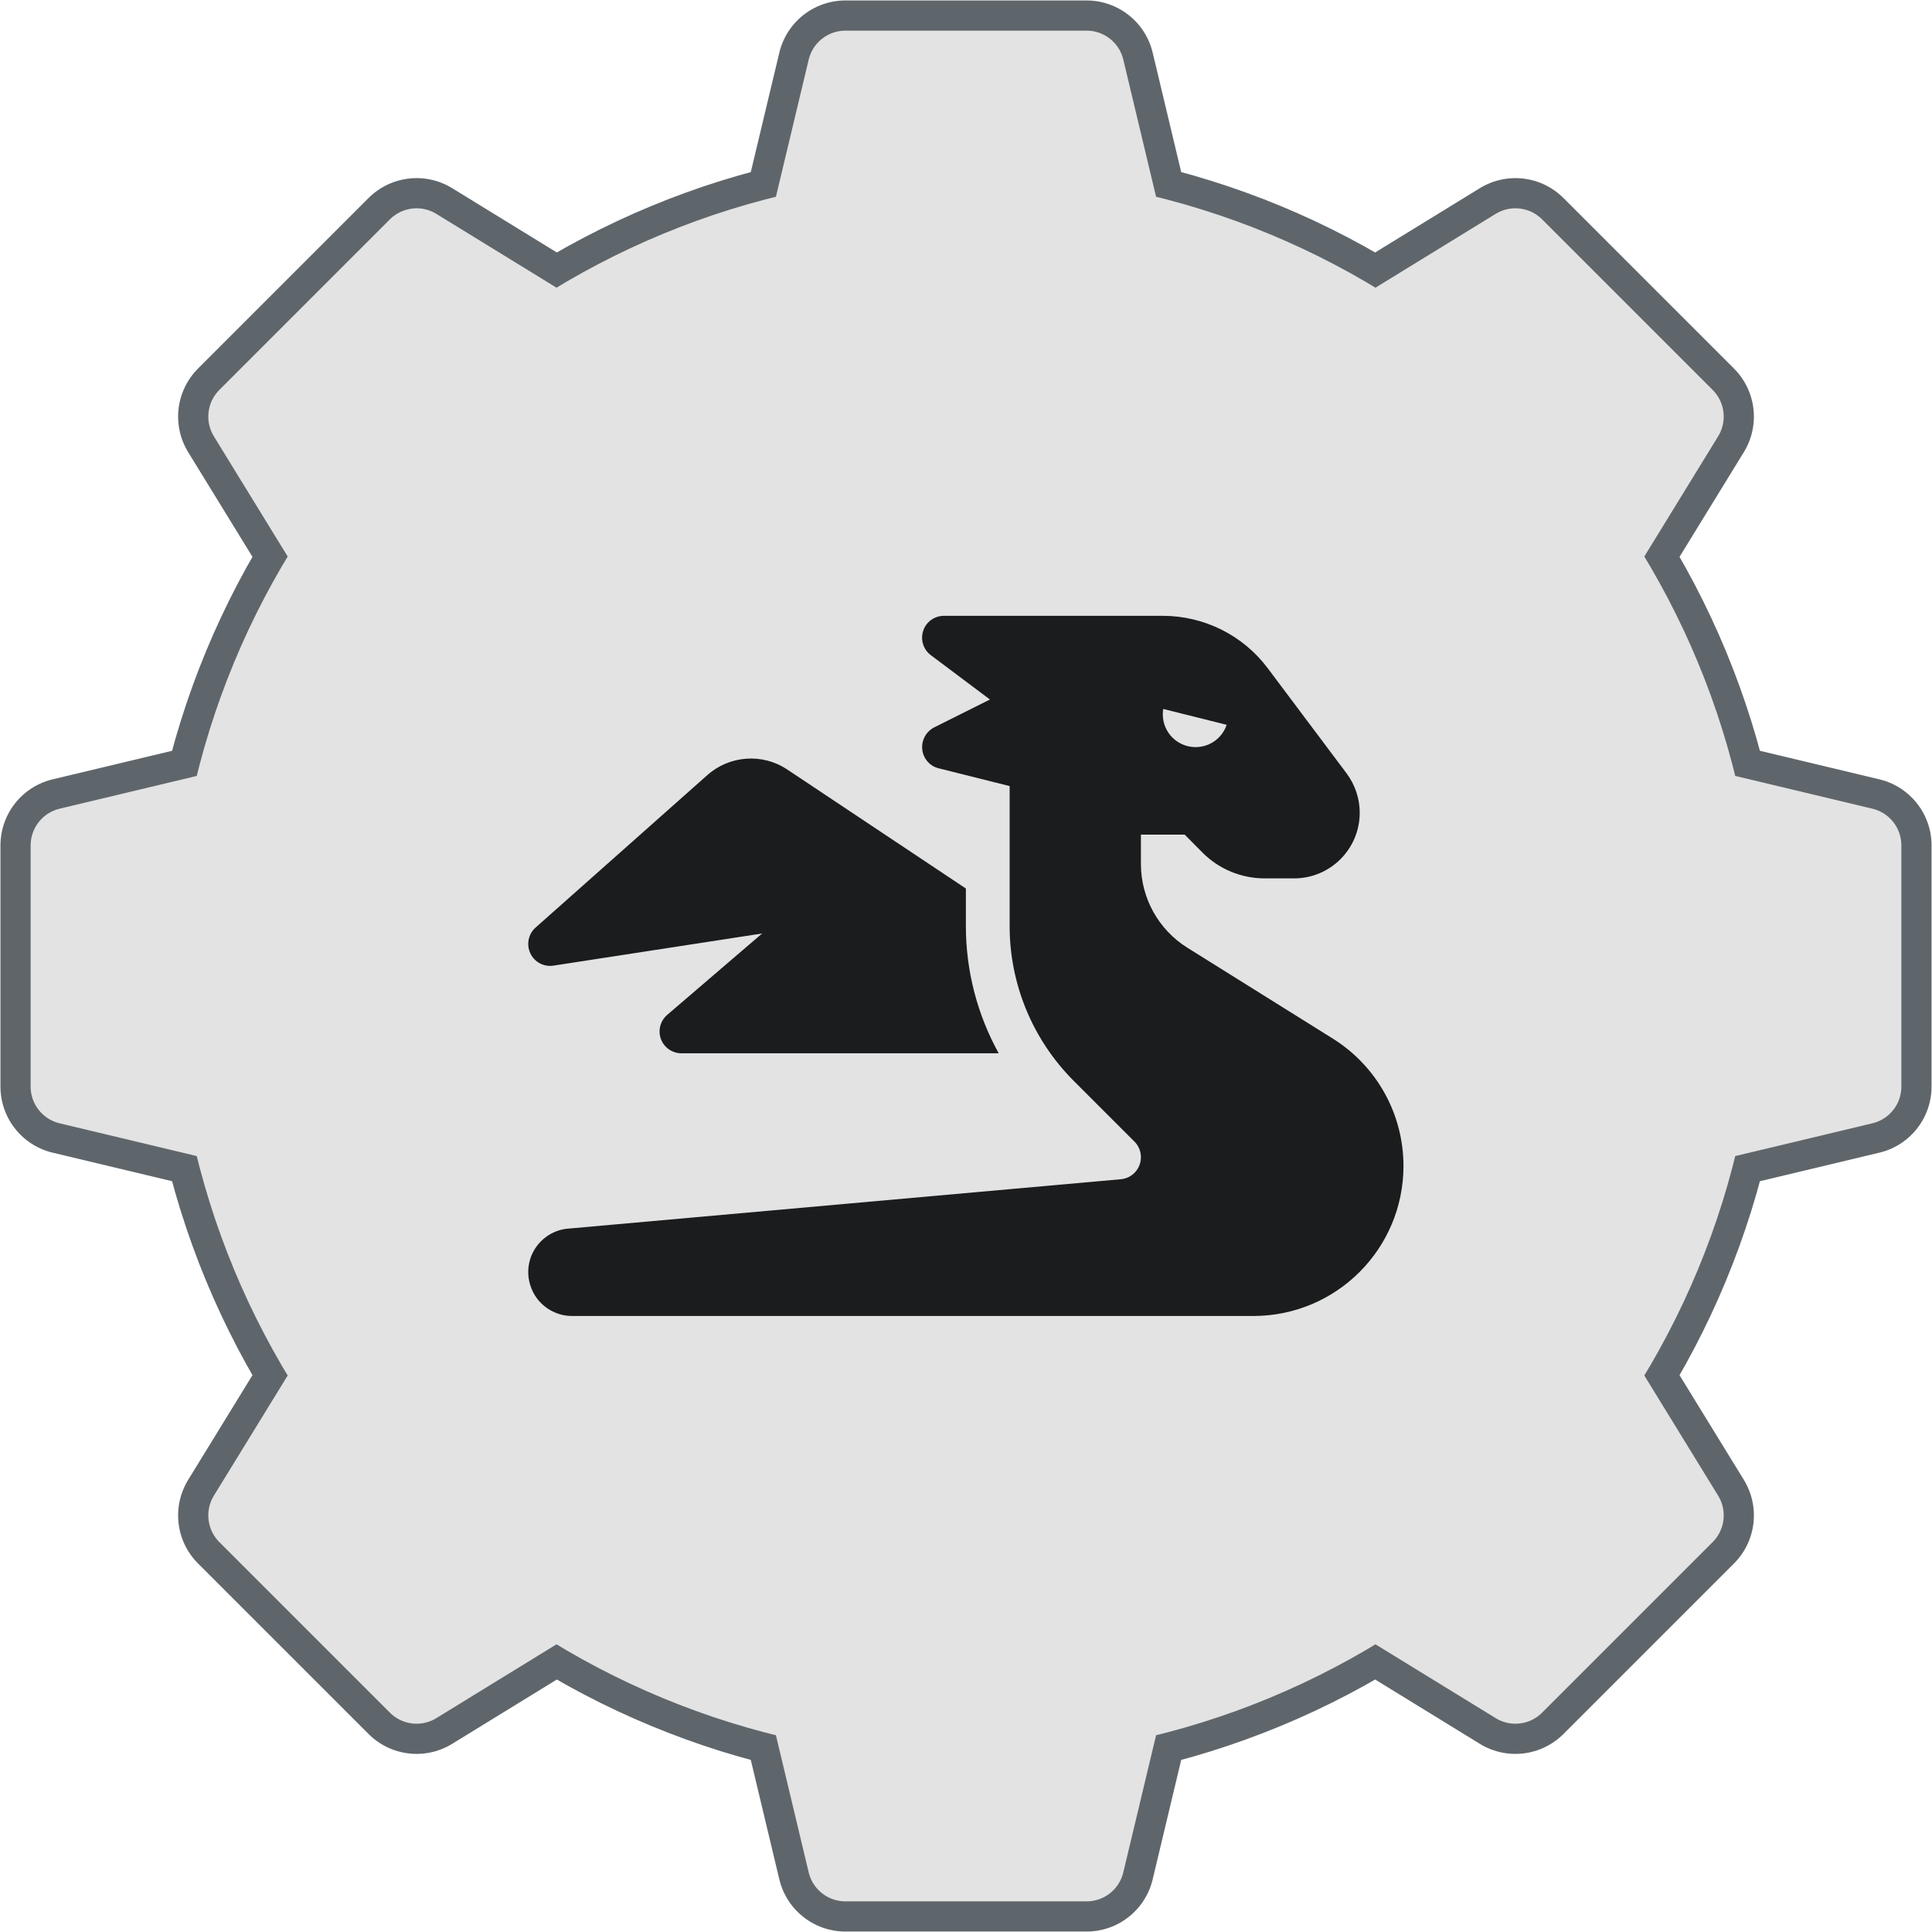
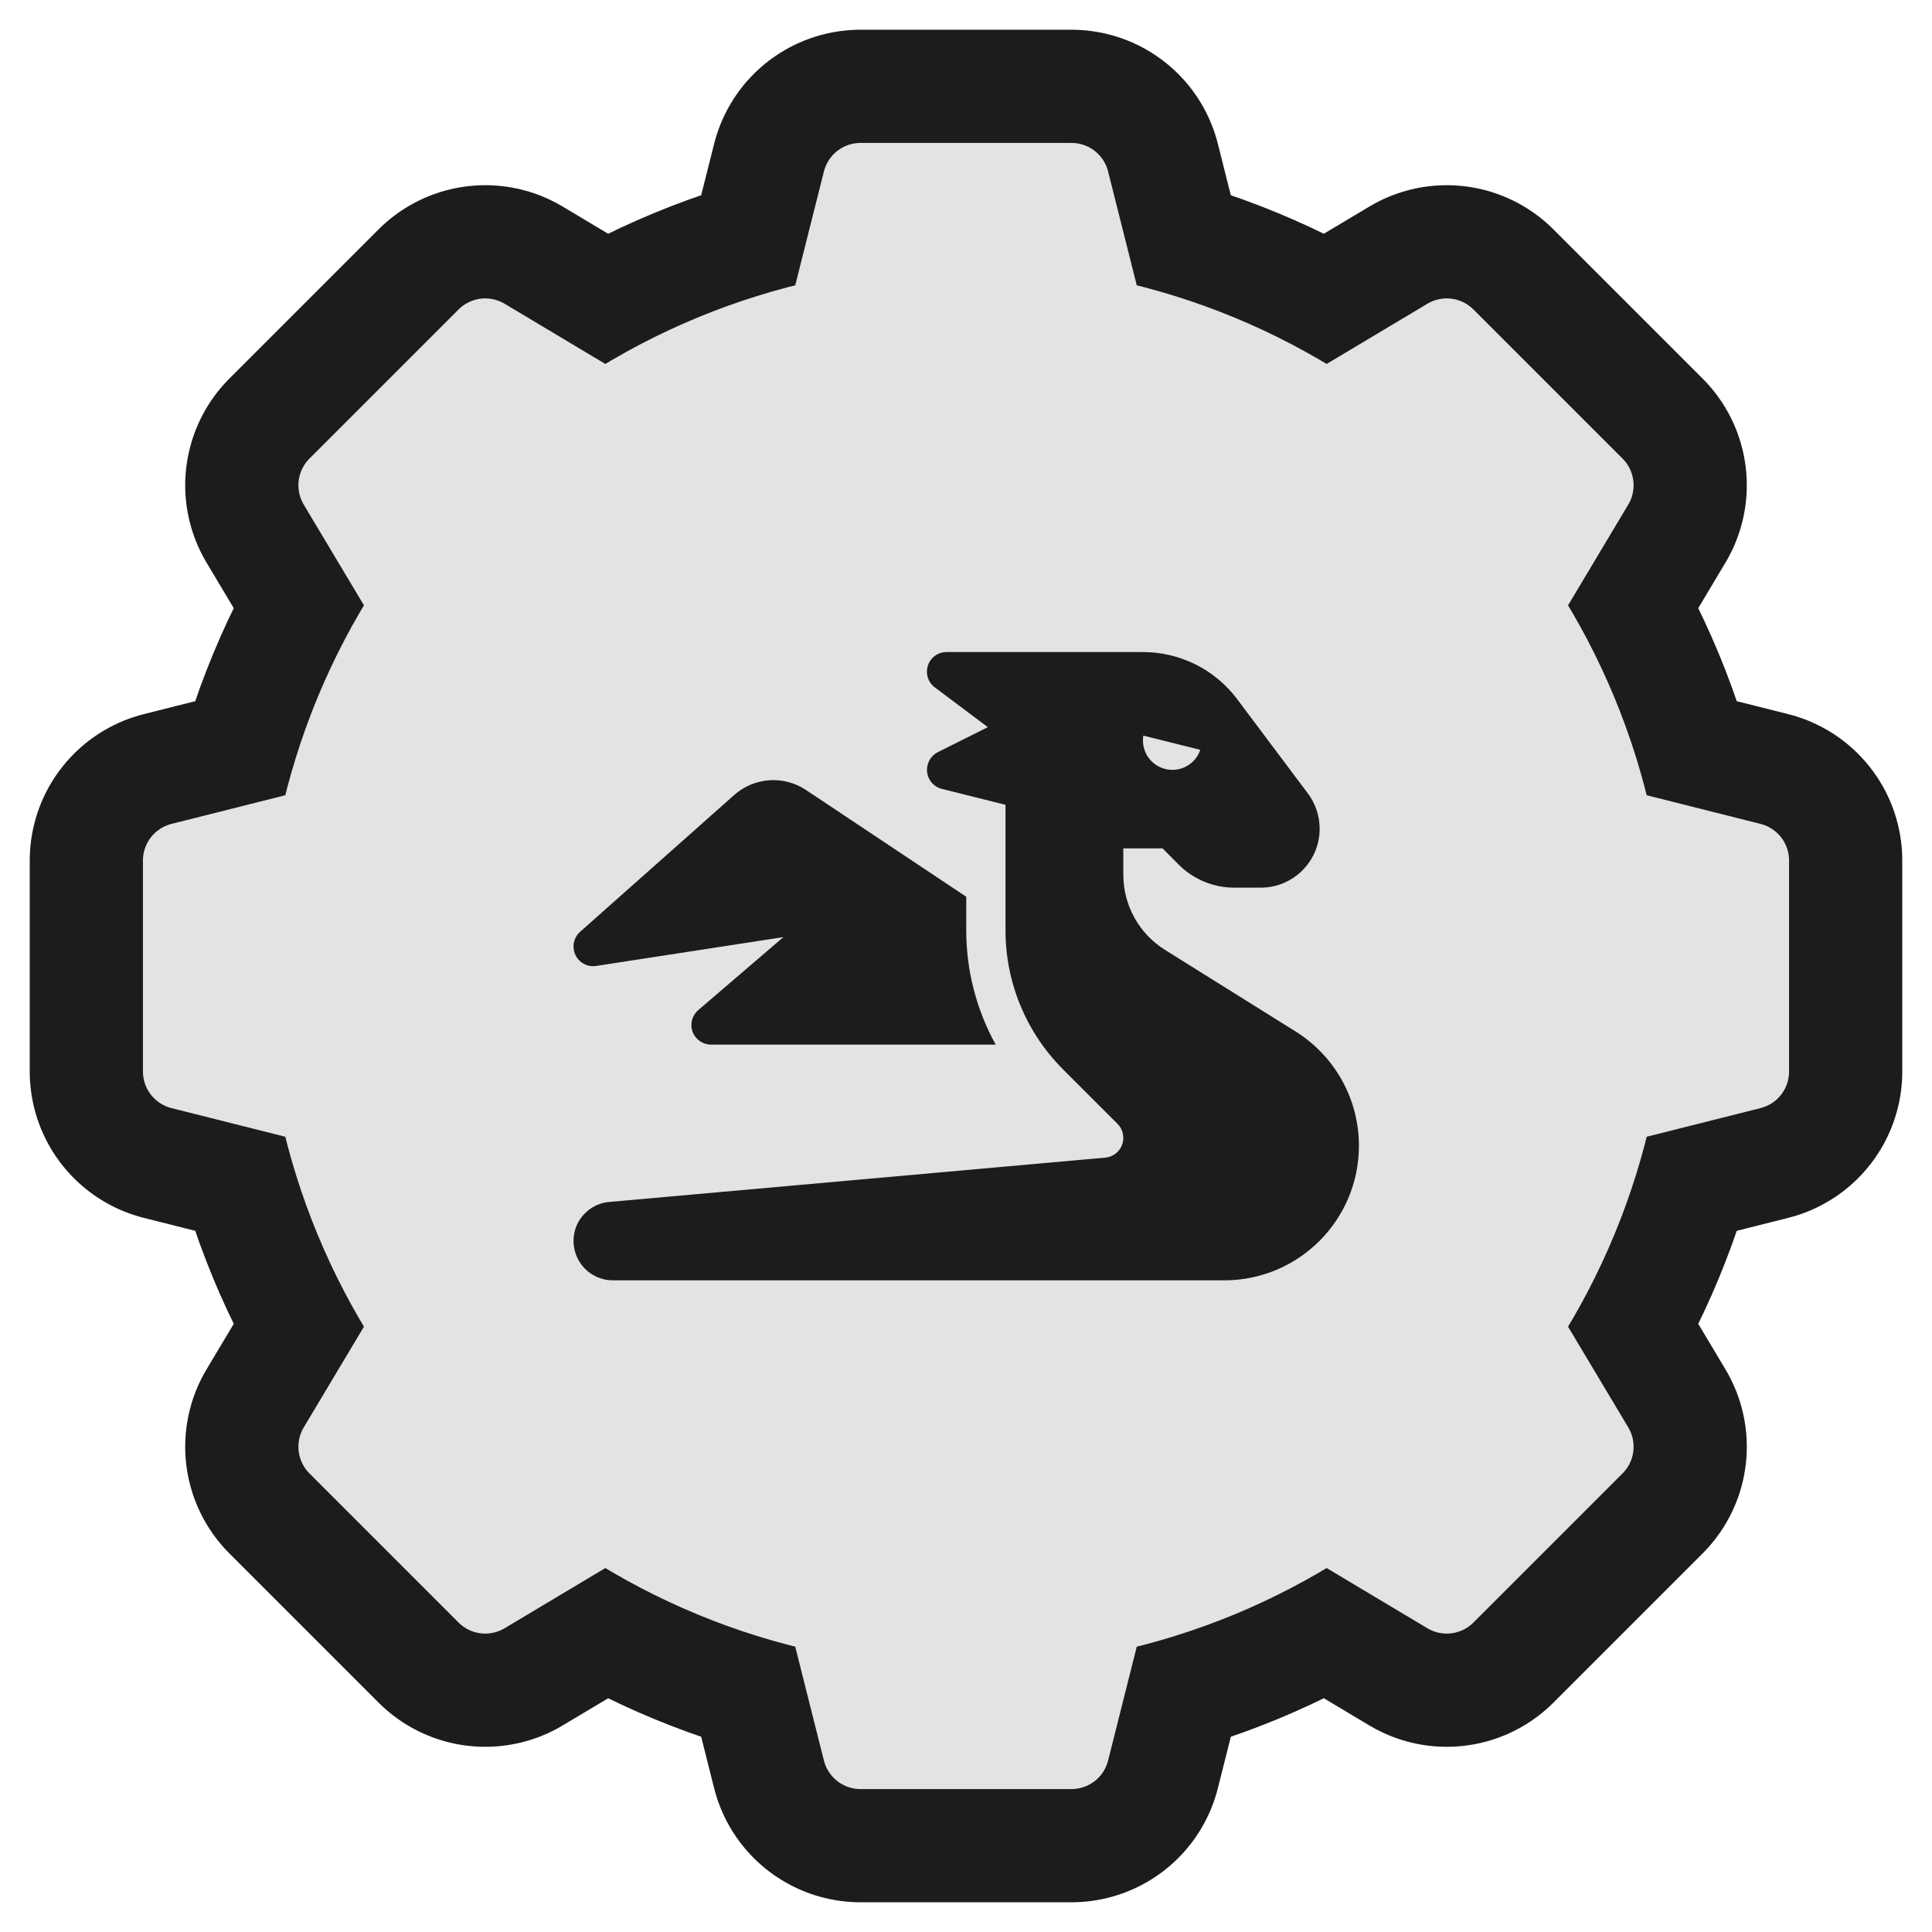
<svg xmlns="http://www.w3.org/2000/svg" viewBox="0 0 128 128" width="128" height="128">
-   <path d="M53.48 15.12 L56.01 4.53 L71.99 4.53 L74.52 15.12 A50 50 0 0 1 91.12 22.00 L100.40 16.30 L111.70 27.60 L106.00 36.88 A50 50 0 0 1 112.88 53.48 L123.47 56.01 L123.47 71.99 L112.88 74.52 A50 50 0 0 1 106.00 91.12 L111.70 100.40 L100.40 111.70 L91.12 106.00 A50 50 0 0 1 74.52 112.88 L71.99 123.47 L56.01 123.47 L53.48 112.88 A50 50 0 0 1 36.88 106.00 L27.60 111.70 L16.30 100.40 L22.00 91.12 A50 50 0 0 1 15.12 74.52 L4.53 71.99 L4.53 56.01 L15.12 53.48 A50 50 0 0 1 22.00 36.88 L16.30 27.60 L27.60 16.30 L36.88 22.00 A50 50 0 0 1 53.48 15.12 Z" fill="#5F666B" stroke="#5F666B" stroke-width="9" stroke-linejoin="round" />
-   <path d="M53.48 15.12 L56.01 4.53 L71.99 4.53 L74.52 15.12 A50 50 0 0 1 91.12 22.00 L100.40 16.30 L111.70 27.60 L106.00 36.88 A50 50 0 0 1 112.88 53.48 L123.47 56.01 L123.47 71.99 L112.88 74.52 A50 50 0 0 1 106.00 91.12 L111.70 100.40 L100.40 111.70 L91.12 106.00 A50 50 0 0 1 74.52 112.88 L71.99 123.47 L56.01 123.47 L53.48 112.88 A50 50 0 0 1 36.88 106.00 L27.60 111.70 L16.30 100.40 L22.00 91.12 A50 50 0 0 1 15.12 74.52 L4.53 71.99 L4.53 56.01 L15.12 53.48 A50 50 0 0 1 22.00 36.88 L16.30 27.60 L27.60 16.30 L36.88 22.00 A50 50 0 0 1 53.48 15.12 Z" fill="#E3E3E3" stroke="#E3E3E3" stroke-width="5" stroke-linejoin="round" />
-   <g fill="#1A1C1E" transform="translate(35.00 40.80) scale(0.0906)">
+   <path d="M54.74 20.99 L57.01 11.97 L70.99 11.97 L73.26 20.99 A44 44 0 0 1 87.87 27.04 L95.85 22.27 L105.73 32.15 L100.96 40.13 A44 44 0 0 1 107.01 54.74 L116.03 57.01 L116.03 70.99 L107.01 73.26 A44 44 0 0 1 100.96 87.87 L105.73 95.85 L95.85 105.73 L87.87 100.96 A44 44 0 0 1 73.26 107.01 L70.99 116.03 L57.01 116.03 L54.74 107.01 A44 44 0 0 1 40.13 100.96 L32.15 105.73 L22.27 95.85 L27.04 87.87 A44 44 0 0 1 20.99 73.26 L11.97 70.99 L11.97 57.01 L20.99 54.74 A44 44 0 0 1 27.04 40.13 L22.27 32.15 L32.15 22.27 L40.13 27.04 A44 44 0 0 1 54.74 20.99 Z" fill="#5F666B" stroke="#1A1C1E" stroke-width="20" stroke-linejoin="round" />
+   <path d="M54.74 20.99 L57.01 11.97 L70.99 11.97 L73.26 20.99 A44 44 0 0 1 87.87 27.04 L95.85 22.27 L105.73 32.15 L100.96 40.13 A44 44 0 0 1 107.01 54.74 L116.03 57.01 L116.03 70.99 L107.01 73.26 A44 44 0 0 1 100.96 87.87 L105.73 95.85 L95.85 105.73 L87.87 100.96 A44 44 0 0 1 73.26 107.01 L70.99 116.03 L57.01 116.03 L54.74 107.01 A44 44 0 0 1 40.13 100.96 L32.15 105.73 L22.27 95.85 L27.04 87.87 A44 44 0 0 1 20.99 73.26 L11.97 70.99 L11.97 57.01 L20.99 54.74 A44 44 0 0 1 27.04 40.13 L22.27 32.15 L32.15 22.27 L40.13 27.04 A44 44 0 0 1 54.74 20.99 Z" fill="#E3E3E3" stroke="#E3E3E3" stroke-width="5" stroke-linejoin="round" />
+   <g fill="#1A1C1E" transform="translate(38.00 43.20) scale(0.0813)">
    <path d="M352 124.5l-51.9-13c-6.5-1.6-11.3-7.1-12-13.8s2.8-13.1 8.7-16.1l40.8-20.4L294.4 28.8c-5.5-4.1-7.8-11.3-5.6-17.9S297.1 0 304 0L416 0l32 0 16 0c30.2 0 58.7 14.2 76.8 38.4l57.6 76.8c6.2 8.3 9.6 18.4 9.6 28.8c0 26.5-21.5 48-48 48l-21.5 0c-17 0-33.3-6.7-45.3-18.7L480 160l-32 0 0 21.5c0 24.8 12.8 47.9 33.8 61.1l106.6 66.6c32.1 20.1 51.6 55.2 51.6 93.1C640 462.9 590.9 512 530.2 512L496 512l-64 0L32.3 512c-3.3 0-6.6-.4-9.6-1.4C13.5 507.8 6 501 2.4 492.1C1 488.7 .2 485.2 0 481.4c-.2-3.7 .3-7.3 1.3-10.7c2.8-9.2 9.6-16.7 18.6-20.4c3-1.2 6.2-2 9.5-2.2L433.3 412c8.3-.7 14.7-7.7 14.7-16.1c0-4.3-1.7-8.4-4.7-11.4l-44.4-44.4c-30-30-46.9-70.7-46.9-113.1l0-45.5 0-57zM512 72.3c0-.1 0-.2 0-.3s0-.2 0-.3l0 .6zm-1.3 7.4L464.3 68.1c-.2 1.3-.3 2.6-.3 3.9c0 13.3 10.7 24 24 24c10.6 0 19.5-6.8 22.7-16.3zM130.9 116.5c16.3-14.5 40.4-16.2 58.5-4.1l130.6 87 0 27.5c0 32.8 8.4 64.8 24 93l-232 0c-6.7 0-12.7-4.2-15-10.4s-.5-13.3 4.6-17.7L171 232.3 18.4 255.8c-7 1.1-13.9-2.6-16.9-9s-1.5-14.1 3.8-18.8L130.9 116.5z" />
  </g>
</svg>
